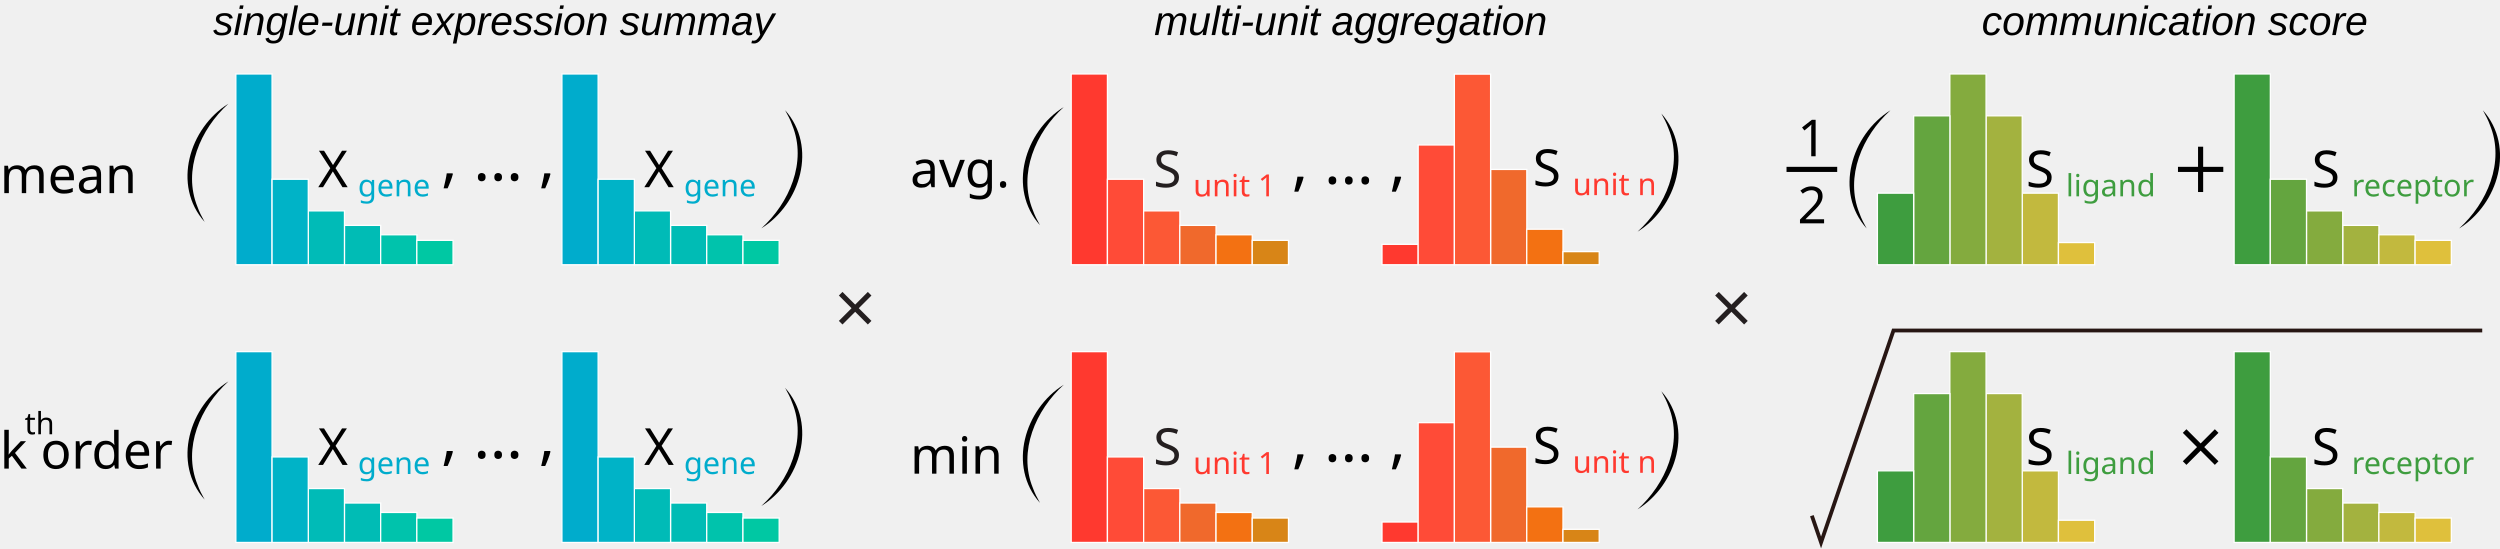
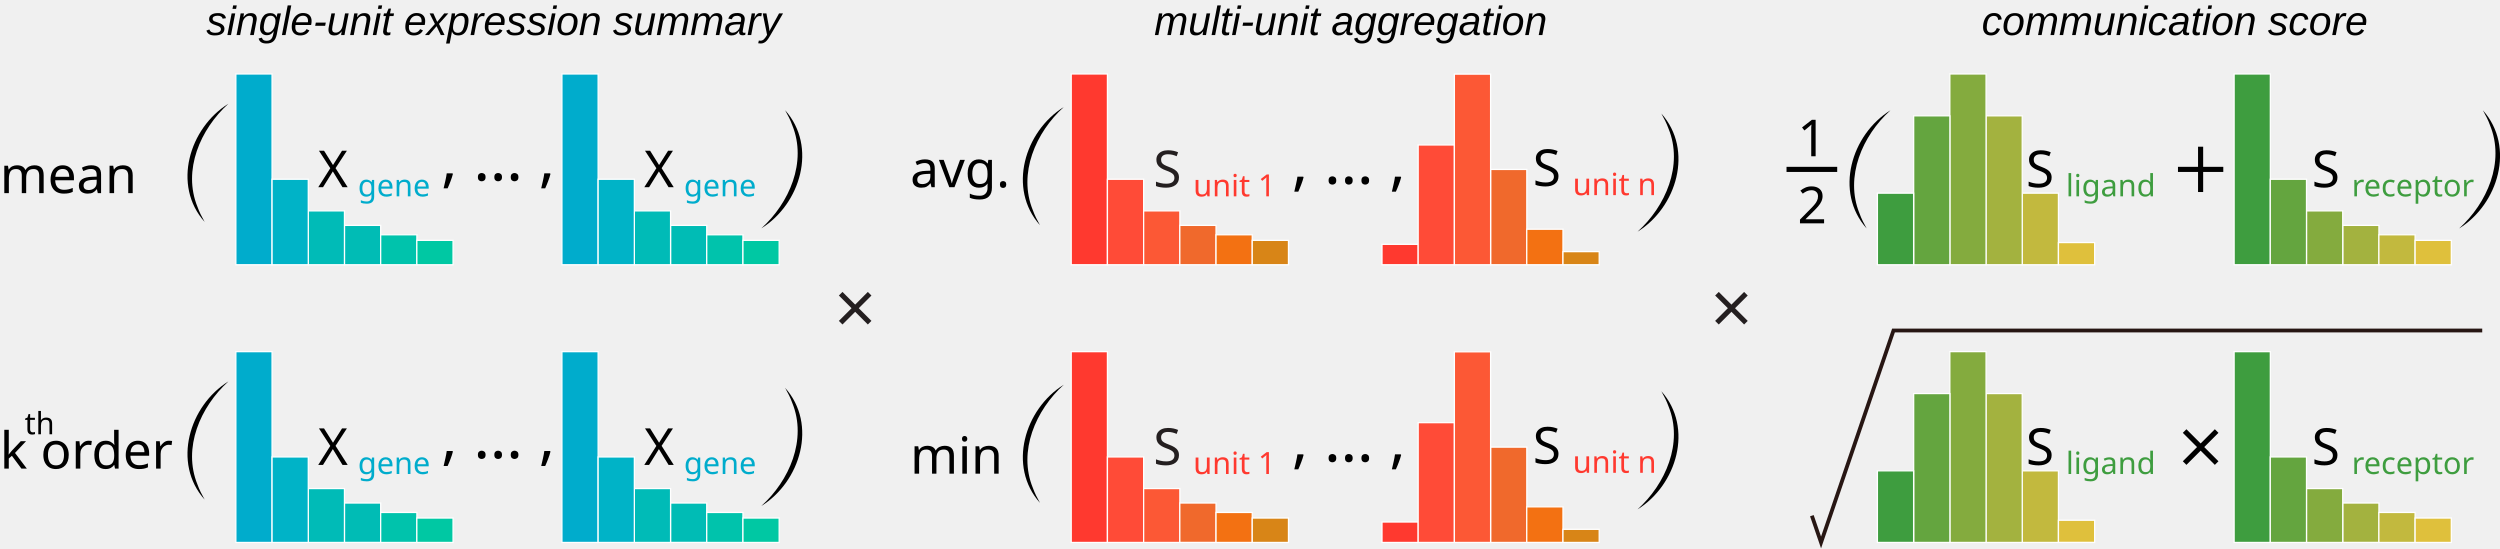
<svg xmlns="http://www.w3.org/2000/svg" id="Layer_1" data-name="Layer 1" viewBox="0 0 489.4 107.34">
  <defs>
    <style>
      .cls-1 {
        font-size: 12px;
      }

      .cls-1, .cls-2 {
        font-family: YuMin-Demibold-83pv-RKSJ-H, YuMincho;
        font-weight: 300;
      }

      .cls-3 {
        fill: #00c8a3;
      }

      .cls-3, .cls-4, .cls-5, .cls-6, .cls-7, .cls-8, .cls-9, .cls-10, .cls-11, .cls-12, .cls-13, .cls-14, .cls-15, .cls-16, .cls-17, .cls-18, .cls-19, .cls-20, .cls-21, .cls-22 {
        stroke-miterlimit: 10;
      }

      .cls-3, .cls-4, .cls-5, .cls-6, .cls-7, .cls-8, .cls-9, .cls-10, .cls-11, .cls-12, .cls-15, .cls-16, .cls-17, .cls-18, .cls-19, .cls-20, .cls-21, .cls-22 {
        stroke: #fff;
        stroke-width: .25px;
      }

      .cls-4 {
        fill: #ff4b37;
      }

      .cls-23 {
        fill: #241f20;
      }

      .cls-23, .cls-24, .cls-25, .cls-26, .cls-27, .cls-28 {
        font-family: HiraMinProN-W3-83pv-RKSJ-H, 'Hiragino Mincho ProN';
      }

      .cls-23, .cls-25, .cls-2 {
        font-size: 10px;
      }

      .cls-5 {
        fill: #00b3c7;
      }

      .cls-6 {
        fill: #c2b93e;
      }

      .cls-7 {
        fill: #d88517;
      }

      .cls-8 {
        fill: #f0692c;
      }

      .cls-29 {
        font-family: Arial-ItalicMT, Arial;
        font-size: 8px;
        font-style: italic;
      }

      .cls-24, .cls-15 {
        fill: #3e9d3f;
      }

      .cls-24, .cls-26, .cls-27, .cls-28 {
        font-size: 6px;
      }

      .cls-9 {
        fill: #fc5835;
      }

      .cls-10 {
        fill: #f37112;
      }

      .cls-11 {
        fill: #84ab3e;
      }

      .cls-12, .cls-26 {
        fill: #00accc;
      }

      .cls-13 {
        stroke: #241f20;
      }

      .cls-13, .cls-14, .cls-30 {
        fill: none;
      }

      .cls-14 {
        stroke: #000;
      }

      .cls-16 {
        fill: #00bbb7;
      }

      .cls-17 {
        fill: #64a53f;
      }

      .cls-18 {
        fill: #dfc03c;
      }

      .cls-19 {
        fill: #a3b23f;
      }

      .cls-20, .cls-28 {
        fill: #ff392f;
      }

      .cls-30 {
        stroke: #271613;
        stroke-miterlimit: 8;
        stroke-width: .75px;
      }

      .cls-21 {
        fill: #00c3ac;
      }

      .cls-22 {
        fill: #00bcb5;
      }
    </style>
  </defs>
-   <text class="cls-29" transform="translate(41.72 6.86)">
-     <tspan x="0" y="0">single-unit expression summay</tspan>
+   <text class="cls-29" transform="translate(40.39 6.86)">
+     <tspan x="0" y="0">single-unit expression summary</tspan>
  </text>
  <g>
    <line class="cls-14" x1="349.73" y1="33.16" x2="359.65" y2="33.16" />
    <text class="cls-2" transform="translate(351.88 30.59)">
      <tspan x="0" y="0">1</tspan>
    </text>
    <text class="cls-2" transform="translate(351.88 43.72)">
      <tspan x="0" y="0">2</tspan>
    </text>
  </g>
  <g>
    <text class="cls-25" transform="translate(396.61 91.01)">
      <tspan x="0" y="0">S</tspan>
    </text>
    <text class="cls-24" transform="translate(404.42 92.79)">
      <tspan x="0" y="0">ligand</tspan>
    </text>
  </g>
  <g>
    <text class="cls-25" transform="translate(452.56 91.01)">
      <tspan x="0" y="0">S</tspan>
    </text>
    <text class="cls-24" transform="translate(460.37 92.79)">
      <tspan x="0" y="0">receptor</tspan>
    </text>
  </g>
  <g>
    <line class="cls-14" x1="433.93" y1="84.38" x2="427.66" y2="90.65" />
    <line class="cls-14" x1="433.93" y1="90.65" x2="427.66" y2="84.38" />
  </g>
  <polyline class="cls-30" points="485.92 64.7 370.67 64.7 356.49 106.19 354.69 100.95" />
  <text class="cls-25" transform="translate(178.19 92.72)">
    <tspan x="0" y="0">min</tspan>
  </text>
  <g>
    <text class="cls-23" transform="translate(225.78 91.01)">
      <tspan x="0" y="0">S</tspan>
    </text>
    <text class="cls-28" transform="translate(233.59 92.79)">
      <tspan x="0" y="0">unit 1</tspan>
    </text>
  </g>
  <text class="cls-1" transform="translate(252.89 90.33)">
    <tspan x="0" y="0">, ... ,</tspan>
  </text>
  <path d="M208.25,75.31c-5.49,4.96-9,13.01-6.06,20.2.36,1.02.86,1.98,1.4,2.94-6.39-7.15-3.01-18.39,4.66-23.14h0Z" />
  <path d="M320.56,99.72c5.49-4.96,9-13.01,6.06-20.2-.36-1.02-.86-1.98-1.4-2.94,6.39,7.15,3.01,18.39-4.66,23.14h0Z" />
  <g>
    <text class="cls-25" transform="translate(300.07 90.77)">
      <tspan x="0" y="0">S</tspan>
    </text>
    <text class="cls-28" transform="translate(307.88 92.55)">
      <tspan x="0" y="0">unit n</tspan>
    </text>
  </g>
  <text class="cls-29" transform="translate(225.94 6.86)">
    <tspan x="0" y="0">multi-unit aggregation</tspan>
  </text>
  <text class="cls-29" transform="translate(387.94 6.86)">
    <tspan x="0" y="0">communication score</tspan>
  </text>
  <g>
    <line class="cls-13" x1="164.57" y1="63.17" x2="170.24" y2="57.5" />
    <line class="cls-13" x1="164.57" y1="57.5" x2="170.24" y2="63.17" />
  </g>
  <g>
    <line class="cls-13" x1="336.11" y1="63.17" x2="341.78" y2="57.5" />
    <line class="cls-13" x1="336.11" y1="57.5" x2="341.78" y2="63.17" />
  </g>
  <text class="cls-25" transform="translate(178.19 36.65)">
    <tspan x="0" y="0">avg.</tspan>
  </text>
  <text class="cls-25" transform="translate(0 37.81)">
    <tspan x="0" y="0">mean</tspan>
  </text>
  <g>
    <g>
      <text class="cls-25" transform="translate(62.25 36.65)">
        <tspan x="0" y="0">X</tspan>
      </text>
      <text class="cls-26" transform="translate(70.06 38.44)">
        <tspan x="0" y="0">gene</tspan>
      </text>
    </g>
    <text class="cls-1" transform="translate(86.36 35.32)">
      <tspan x="0" y="0">, ... ,</tspan>
    </text>
    <path d="M44.72,20.3c-5.49,4.96-9,13.01-6.06,20.2.36,1.02.86,1.98,1.4,2.94-6.39-7.15-3.01-18.39,4.66-23.14h0Z" />
    <path d="M149.03,44.71c5.49-4.96,9-13.01,6.06-20.2-.36-1.02-.86-1.98-1.4-2.94,6.39,7.15,3.01,18.39-4.66,23.14h0Z" />
    <g>
      <text class="cls-25" transform="translate(126.08 36.65)">
        <tspan x="0" y="0">X</tspan>
      </text>
      <text class="cls-26" transform="translate(133.89 38.44)">
        <tspan x="0" y="0">gene</tspan>
      </text>
    </g>
    <g>
      <rect class="cls-22" x="67.43" y="44.12" width="7.09" height="7.71" />
      <rect class="cls-21" x="74.52" y="45.96" width="7.09" height="5.87" />
      <rect class="cls-3" x="81.6" y="47.05" width="7.09" height="4.78" />
      <rect class="cls-16" x="60.34" y="41.28" width="7.09" height="10.55" />
      <rect class="cls-12" x="46.17" y="14.48" width="7.09" height="37.35" />
      <rect class="cls-5" x="53.26" y="35.09" width="7.09" height="16.74" />
    </g>
    <g>
      <rect class="cls-22" x="131.26" y="44.12" width="7.09" height="7.71" />
      <rect class="cls-21" x="138.35" y="45.96" width="7.09" height="5.87" />
      <rect class="cls-3" x="145.44" y="47.05" width="7.09" height="4.78" />
      <rect class="cls-16" x="124.18" y="41.28" width="7.09" height="10.55" />
      <rect class="cls-12" x="110" y="14.48" width="7.09" height="37.35" />
      <rect class="cls-5" x="117.09" y="35.09" width="7.09" height="16.74" />
    </g>
  </g>
  <g>
    <text class="cls-25" transform="translate(0 91.73)">
      <tspan x="0" y="0">k order</tspan>
    </text>
    <text class="cls-27" transform="translate(4.82 85.01)">
      <tspan x="0" y="0">th</tspan>
    </text>
  </g>
  <g>
    <text class="cls-25" transform="translate(62.25 91.01)">
      <tspan x="0" y="0">X</tspan>
    </text>
    <text class="cls-26" transform="translate(70.06 92.79)">
      <tspan x="0" y="0">gene</tspan>
    </text>
  </g>
  <text class="cls-1" transform="translate(86.36 89.68)">
    <tspan x="0" y="0">, ... ,</tspan>
  </text>
  <path d="M44.72,74.66c-5.49,4.96-9,13.01-6.06,20.2.36,1.02.86,1.98,1.4,2.94-6.39-7.15-3.01-18.39,4.66-23.14h0Z" />
  <path d="M149.03,99.06c5.49-4.96,9-13.01,6.06-20.2-.36-1.02-.86-1.98-1.4-2.94,6.39,7.15,3.01,18.39-4.66,23.14h0Z" />
  <g>
    <text class="cls-25" transform="translate(126.08 91.01)">
      <tspan x="0" y="0">X</tspan>
    </text>
    <text class="cls-26" transform="translate(133.89 92.79)">
      <tspan x="0" y="0">gene</tspan>
    </text>
  </g>
  <g>
    <rect class="cls-22" x="67.43" y="98.47" width="7.09" height="7.71" />
    <rect class="cls-21" x="74.52" y="100.32" width="7.09" height="5.87" />
    <rect class="cls-3" x="81.6" y="101.41" width="7.09" height="4.78" />
    <rect class="cls-16" x="60.34" y="95.64" width="7.09" height="10.55" />
    <rect class="cls-12" x="46.17" y="68.84" width="7.09" height="37.35" />
    <rect class="cls-5" x="53.26" y="89.45" width="7.09" height="16.74" />
  </g>
  <g>
    <rect class="cls-22" x="131.26" y="98.47" width="7.09" height="7.71" />
    <rect class="cls-21" x="138.35" y="100.32" width="7.09" height="5.87" />
    <rect class="cls-3" x="145.44" y="101.41" width="7.09" height="4.78" />
    <rect class="cls-16" x="124.18" y="95.64" width="7.09" height="10.55" />
    <rect class="cls-12" x="110" y="68.84" width="7.09" height="37.35" />
    <rect class="cls-5" x="117.09" y="89.45" width="7.09" height="16.74" />
  </g>
  <g>
    <g>
      <rect class="cls-6" x="395.87" y="37.81" width="7.09" height="14.02" transform="translate(798.83 89.64) rotate(180)" />
      <rect class="cls-18" x="402.96" y="47.49" width="7.09" height="4.34" transform="translate(813.01 99.32) rotate(180)" />
      <rect class="cls-19" x="388.79" y="22.68" width="7.09" height="29.15" transform="translate(784.66 74.51) rotate(180)" />
      <rect class="cls-11" x="381.7" y="14.48" width="7.09" height="37.35" transform="translate(770.49 66.31) rotate(180)" />
      <rect class="cls-17" x="374.61" y="22.68" width="7.09" height="29.15" transform="translate(756.32 74.51) rotate(180)" />
      <rect class="cls-15" x="367.53" y="37.81" width="7.09" height="14.02" transform="translate(742.14 89.64) rotate(180)" />
    </g>
    <g>
      <text class="cls-25" transform="translate(396.61 36.65)">
        <tspan x="0" y="0">S</tspan>
      </text>
      <text class="cls-24" transform="translate(404.42 38.44)">
        <tspan x="0" y="0">ligand</tspan>
      </text>
    </g>
    <g>
      <text class="cls-25" transform="translate(452.56 36.65)">
        <tspan x="0" y="0">S</tspan>
      </text>
      <text class="cls-24" transform="translate(460.37 38.44)">
        <tspan x="0" y="0">receptor</tspan>
      </text>
    </g>
    <path d="M370.08,21.59c-5.49,4.96-9,13.01-6.06,20.2.36,1.02.86,1.98,1.4,2.94-6.39-7.15-3.01-18.39,4.66-23.14h0Z" />
    <path d="M481.39,44.73c5.49-4.96,9-13.01,6.06-20.2-.36-1.02-.86-1.98-1.4-2.94,6.39,7.15,3.01,18.39-4.66,23.14h0Z" />
    <g>
      <line class="cls-14" x1="435.23" y1="33.16" x2="426.36" y2="33.16" />
      <line class="cls-14" x1="430.79" y1="37.59" x2="430.79" y2="28.72" />
    </g>
    <g>
      <rect class="cls-19" x="458.61" y="44.12" width="7.09" height="7.71" />
      <rect class="cls-6" x="465.69" y="45.96" width="7.09" height="5.87" />
      <rect class="cls-18" x="472.78" y="47.05" width="7.09" height="4.78" />
      <rect class="cls-11" x="451.52" y="41.28" width="7.09" height="10.55" />
      <rect class="cls-15" x="437.35" y="14.48" width="7.09" height="37.35" />
      <rect class="cls-17" x="444.43" y="35.09" width="7.09" height="16.74" />
    </g>
  </g>
  <g>
    <g>
      <text class="cls-23" transform="translate(225.78 36.65)">
        <tspan x="0" y="0">S</tspan>
      </text>
      <text class="cls-28" transform="translate(233.59 38.44)">
        <tspan x="0" y="0">unit 1</tspan>
      </text>
    </g>
    <text class="cls-1" transform="translate(252.89 35.97)">
      <tspan x="0" y="0">, ... ,</tspan>
    </text>
    <path d="M208.25,20.95c-5.49,4.96-9,13.01-6.06,20.2.36,1.02.86,1.98,1.4,2.94-6.39-7.15-3.01-18.39,4.66-23.14h0Z" />
    <path d="M320.56,45.36c5.49-4.96,9-13.01,6.06-20.2-.36-1.02-.86-1.98-1.4-2.94,6.39,7.15,3.01,18.39-4.66,23.14h0Z" />
    <g>
      <rect class="cls-20" x="270.54" y="47.83" width="7.09" height="4" />
      <rect class="cls-4" x="277.62" y="28.38" width="7.09" height="23.45" />
      <rect class="cls-8" x="291.8" y="33.17" width="7.09" height="18.66" />
      <rect class="cls-9" x="284.71" y="14.51" width="7.09" height="37.32" />
      <rect class="cls-10" x="298.88" y="44.87" width="7.09" height="6.96" />
      <rect class="cls-7" x="305.97" y="49.26" width="7.09" height="2.57" />
    </g>
    <g>
      <text class="cls-25" transform="translate(300.07 36.41)">
        <tspan x="0" y="0">S</tspan>
      </text>
      <text class="cls-28" transform="translate(307.88 38.2)">
        <tspan x="0" y="0">unit n</tspan>
      </text>
    </g>
    <rect class="cls-20" x="209.7" y="14.48" width="7.09" height="37.35" />
    <rect class="cls-4" x="216.79" y="35.09" width="7.09" height="16.74" />
    <rect class="cls-9" x="223.88" y="41.28" width="7.09" height="10.55" />
  </g>
  <rect class="cls-8" x="230.96" y="44.12" width="7.09" height="7.71" />
  <rect class="cls-10" x="238.05" y="45.96" width="7.09" height="5.87" />
  <rect class="cls-7" x="245.14" y="47.05" width="7.09" height="4.78" />
  <g>
    <rect class="cls-20" x="209.7" y="68.84" width="7.09" height="37.35" />
    <rect class="cls-4" x="216.79" y="89.45" width="7.09" height="16.74" />
    <rect class="cls-9" x="223.88" y="95.64" width="7.09" height="10.55" />
    <rect class="cls-8" x="230.96" y="98.47" width="7.09" height="7.71" />
    <rect class="cls-10" x="238.05" y="100.32" width="7.09" height="5.87" />
    <rect class="cls-7" x="245.14" y="101.41" width="7.09" height="4.78" />
  </g>
  <g>
    <rect class="cls-19" x="458.61" y="98.47" width="7.09" height="7.71" />
    <rect class="cls-6" x="465.69" y="100.32" width="7.09" height="5.87" />
    <rect class="cls-18" x="472.78" y="101.41" width="7.09" height="4.78" />
    <rect class="cls-11" x="451.52" y="95.64" width="7.09" height="10.55" />
    <rect class="cls-15" x="437.35" y="68.84" width="7.09" height="37.35" />
    <rect class="cls-17" x="444.43" y="89.45" width="7.09" height="16.74" />
  </g>
  <g>
    <rect class="cls-20" x="270.54" y="102.19" width="7.09" height="4" />
    <rect class="cls-4" x="277.62" y="82.74" width="7.09" height="23.45" />
    <rect class="cls-8" x="291.8" y="87.53" width="7.09" height="18.66" />
    <rect class="cls-9" x="284.71" y="68.87" width="7.09" height="37.32" />
    <rect class="cls-10" x="298.88" y="99.22" width="7.09" height="6.96" />
    <rect class="cls-7" x="305.97" y="103.62" width="7.09" height="2.57" />
  </g>
  <g>
    <rect class="cls-6" x="395.87" y="92.17" width="7.09" height="14.02" transform="translate(798.83 198.36) rotate(180)" />
    <rect class="cls-18" x="402.96" y="101.85" width="7.09" height="4.34" transform="translate(813.01 208.03) rotate(180)" />
    <rect class="cls-19" x="388.79" y="77.04" width="7.09" height="29.15" transform="translate(784.66 183.23) rotate(180)" />
    <rect class="cls-11" x="381.7" y="68.84" width="7.09" height="37.35" transform="translate(770.49 175.03) rotate(180)" />
    <rect class="cls-17" x="374.61" y="77.04" width="7.09" height="29.15" transform="translate(756.32 183.23) rotate(180)" />
    <rect class="cls-15" x="367.53" y="92.17" width="7.09" height="14.02" transform="translate(742.14 198.36) rotate(180)" />
  </g>
</svg>
